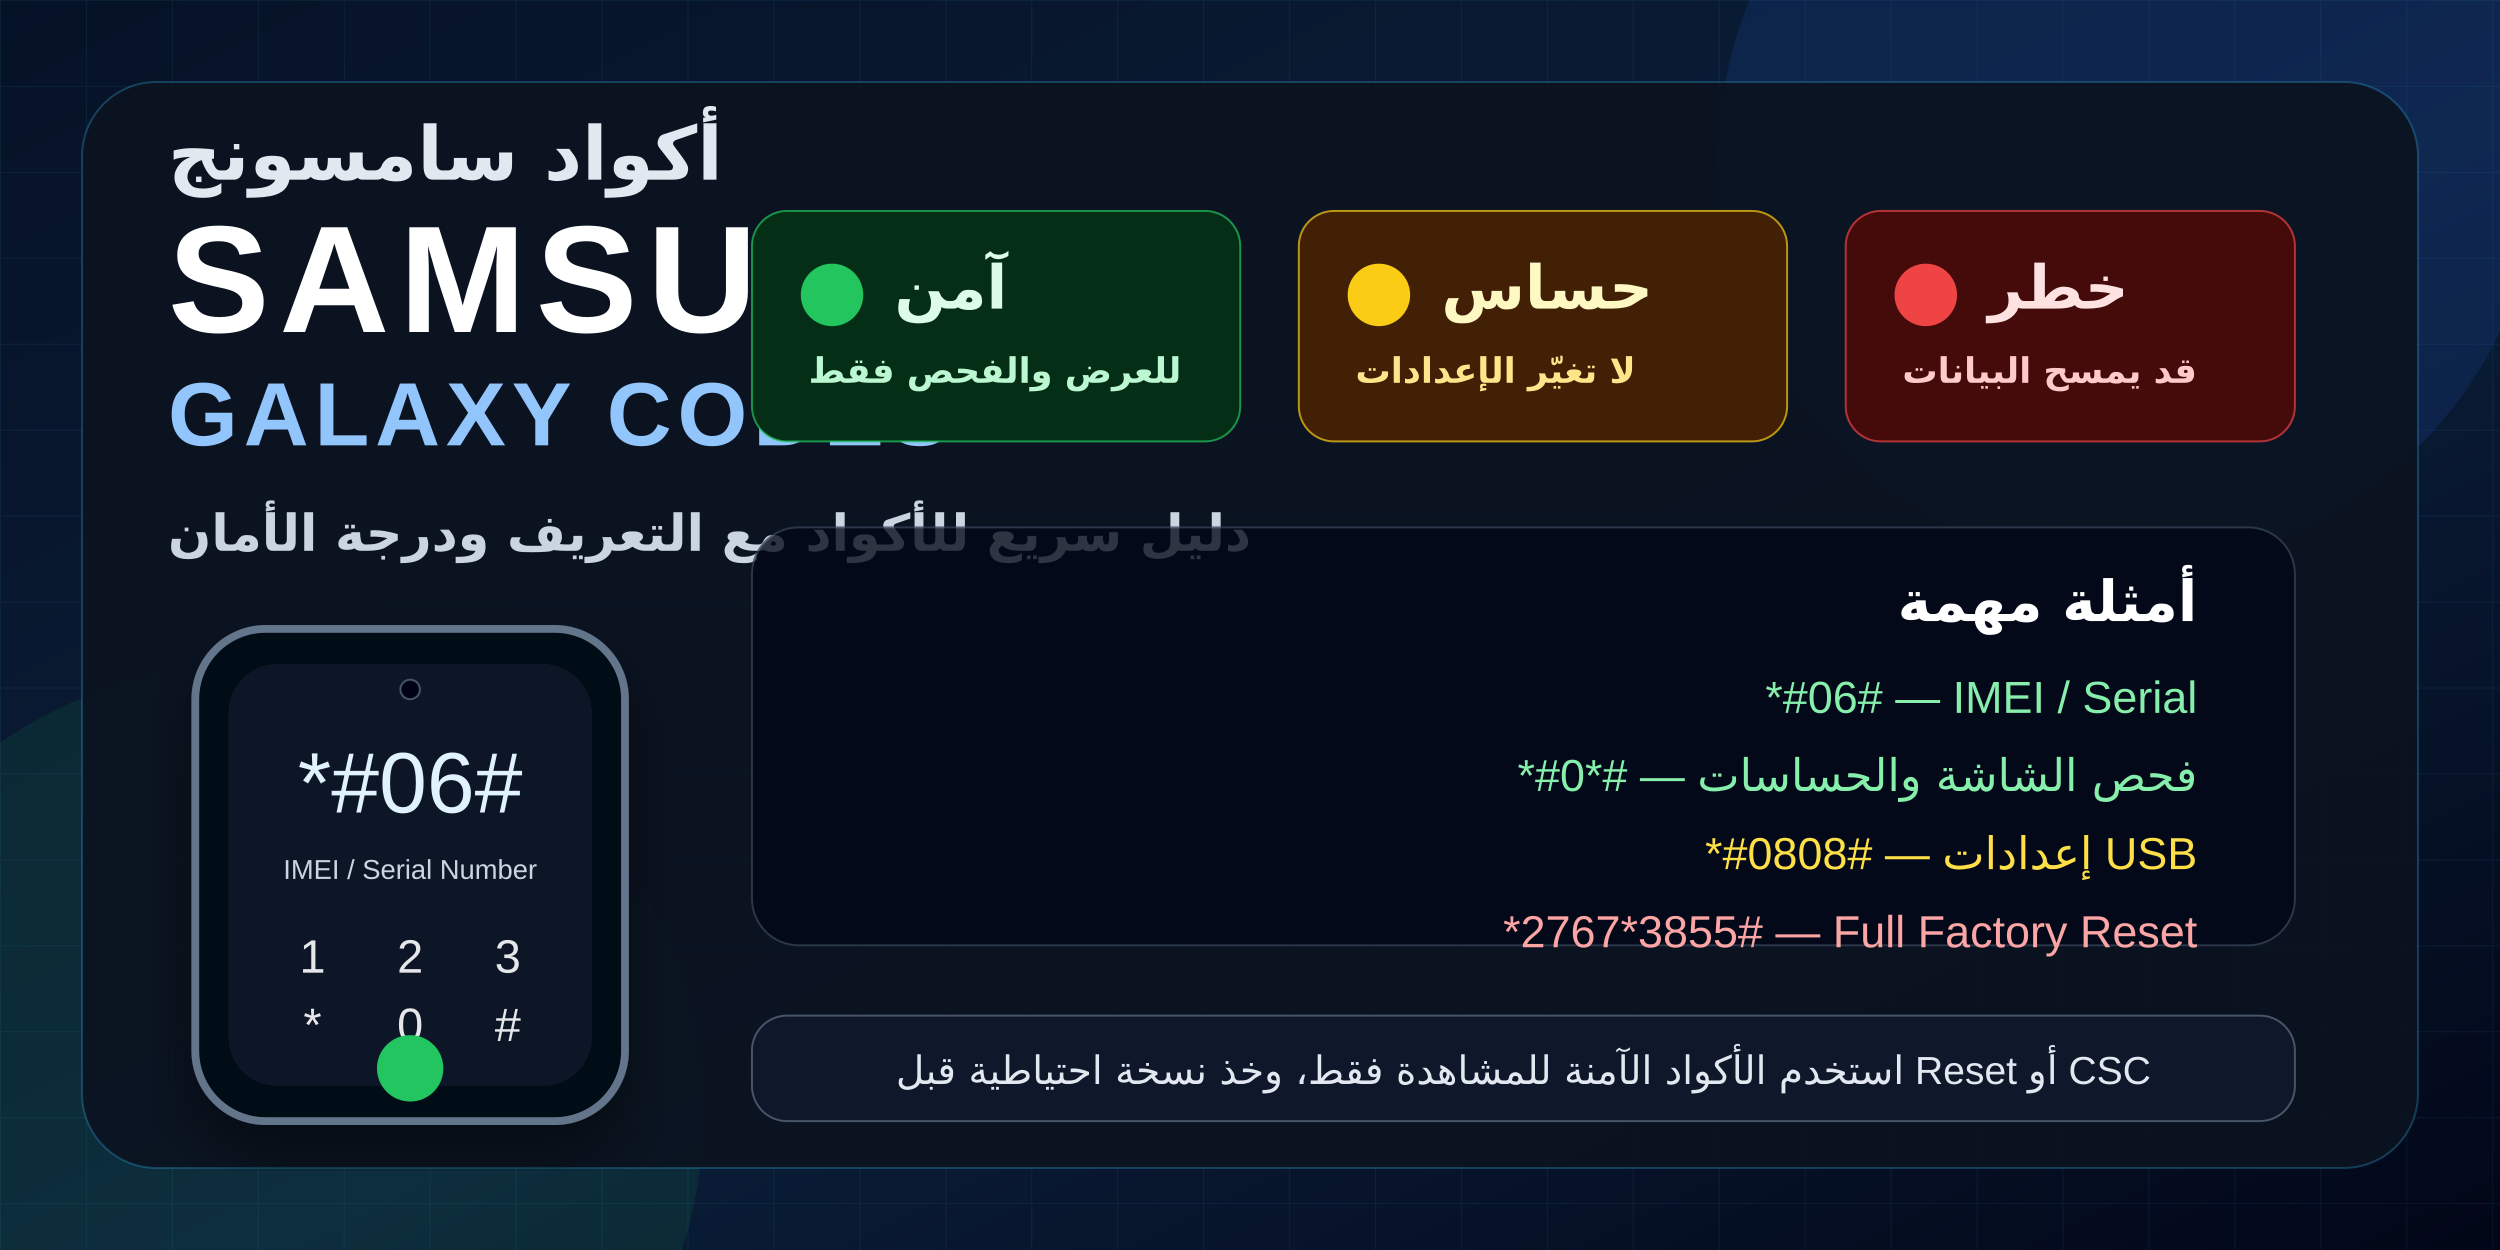
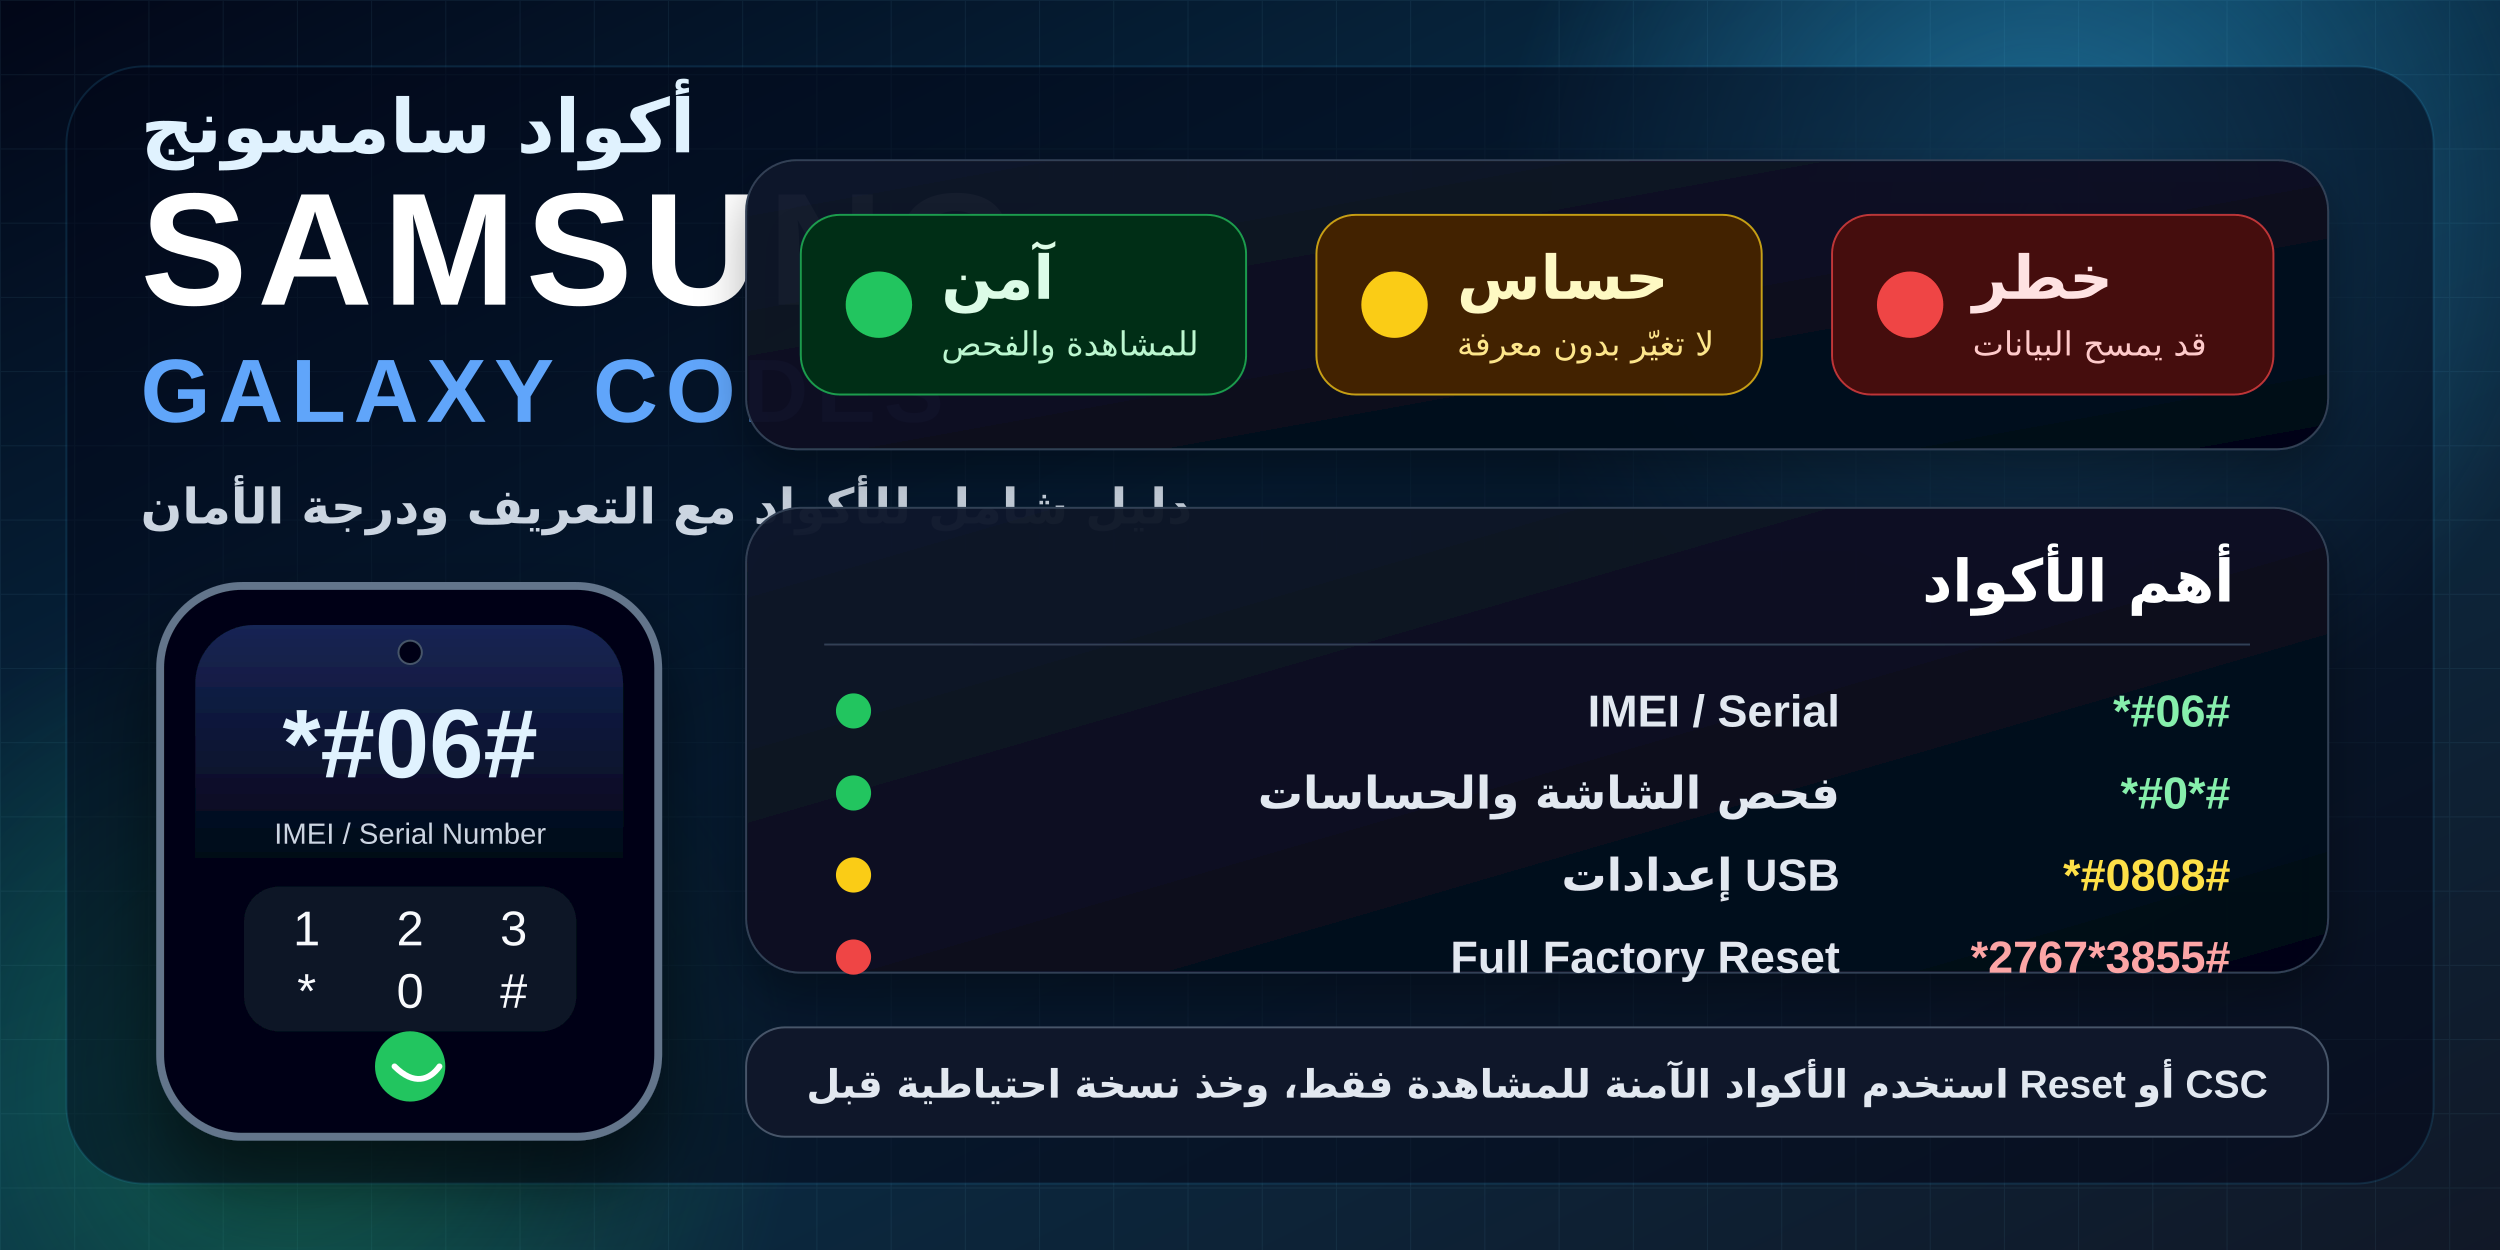
<svg xmlns="http://www.w3.org/2000/svg" width="1280" height="640" viewBox="0 0 1280 640">
  <defs>
    <linearGradient id="bg" x1="0" y1="0" x2="1" y2="1">
-       <stop offset="0" stop-color="#061226" />
-       <stop offset="0.55" stop-color="#0b1f3a" />
+       <stop offset="0" stop-color="#020617" />
+       <stop offset="0.45" stop-color="#082f49" />
+       <stop offset="1" stop-color="#111827" />
+     </linearGradient>
+     <radialGradient id="glowBlue" cx="50%" cy="50%" r="50%">
+       <stop offset="0" stop-color="#38bdf8" stop-opacity="0.45" />
+       <stop offset="1" stop-color="#38bdf8" stop-opacity="0" />
+     </radialGradient>
+     <radialGradient id="glowGreen" cx="50%" cy="50%" r="50%">
+       <stop offset="0" stop-color="#22c55e" stop-opacity="0.32" />
+       <stop offset="1" stop-color="#22c55e" stop-opacity="0" />
+     </radialGradient>
+     <linearGradient id="phoneGlass" x1="0" y1="0" x2="0" y2="1">
+       <stop offset="0" stop-color="#172554" />
+       <stop offset="0.5" stop-color="#020617" />
      <stop offset="1" stop-color="#020617" />
    </linearGradient>
-     <filter id="shadow">
-       <feDropShadow dx="0" dy="18" stdDeviation="16" flood-color="#000" flood-opacity=".45" />
+     <linearGradient id="panel" x1="0" y1="0" x2="1" y2="1">
+       <stop offset="0" stop-color="#0f172a" stop-opacity="0.96" />
+       <stop offset="1" stop-color="#020617" stop-opacity="0.96" />
+     </linearGradient>
+     <filter id="shadow" x="-20%" y="-20%" width="140%" height="140%">
+       <feDropShadow dx="0" dy="22" stdDeviation="20" flood-color="#000" flood-opacity="0.55" />
    </filter>
-     <pattern id="grid" width="44" height="44" patternUnits="userSpaceOnUse">
-       <path d="M44 0H0V44" fill="none" stroke="#38bdf8" stroke-width="1" opacity=".08" />
+     <filter id="soft" x="-20%" y="-20%" width="140%" height="140%">
+       <feDropShadow dx="0" dy="12" stdDeviation="12" flood-color="#000" flood-opacity="0.32" />
+     </filter>
+     <pattern id="grid" width="38" height="38" patternUnits="userSpaceOnUse">
+       <path d="M38 0H0V38" fill="none" stroke="#7dd3fc" stroke-width="1" opacity="0.07" />
    </pattern>
  </defs>
  <rect width="1280" height="640" fill="url(#bg)" />
  <rect width="1280" height="640" fill="url(#grid)" />
-   <circle cx="1090" cy="80" r="210" fill="#2563eb" opacity=".13" />
-   <circle cx="130" cy="570" r="230" fill="#22c55e" opacity=".09" />
-   <rect x="42" y="42" width="1196" height="556" rx="38" fill="#0b1220" opacity=".92" stroke="#38bdf8" stroke-opacity=".30" />
-   <g transform="translate(86 92)">
-     <text x="0" y="0" font-family="Arial,Tahoma,sans-serif" font-size="38" font-weight="800" fill="#e2e8f0">أكواد سامسونج</text>
-     <text x="0" y="78" font-family="Arial,Tahoma,sans-serif" font-size="78" font-weight="900" letter-spacing="5" fill="#fff">SAMSUNG</text>
-     <text x="0" y="136" font-family="Arial,Tahoma,sans-serif" font-size="46" font-weight="900" letter-spacing="3" fill="#93c5fd">GALAXY CODES</text>
-     <text x="0" y="190" font-family="Arial,Tahoma,sans-serif" font-size="26" font-weight="700" fill="#cbd5e1">دليل سريع للأكواد مع التعريف ودرجة الأمان</text>
+   <circle cx="1045" cy="110" r="280" fill="url(#glowBlue)" />
+   <circle cx="150" cy="560" r="260" fill="url(#glowGreen)" />
+   <rect x="34" y="34" width="1212" height="572" rx="40" fill="#020617" opacity="0.52" stroke="#38bdf8" stroke-opacity="0.26" />
+   <g transform="translate(72 78)">
+     <text x="0" y="0" font-family="Arial,Tahoma,sans-serif" font-size="38" font-weight="900" fill="#e0f2fe">أكواد سامسونج</text>
+     <text x="0" y="78" font-family="Arial,Tahoma,sans-serif" font-size="82" font-weight="900" letter-spacing="5" fill="#ffffff">SAMSUNG</text>
+     <text x="0" y="138" font-family="Arial,Tahoma,sans-serif" font-size="46" font-weight="900" letter-spacing="4" fill="#60a5fa">GALAXY CODES</text>
+     <text x="0" y="190" font-family="Arial,Tahoma,sans-serif" font-size="25" font-weight="700" fill="#cbd5e1">دليل شامل للأكواد مع التعريف ودرجة الأمان</text>
  </g>
-   <g transform="translate(100 322)" filter="url(#shadow)">
-     <rect width="220" height="252" rx="36" fill="#030712" stroke="#64748b" stroke-width="4" />
-     <rect x="17" y="18" width="186" height="216" rx="25" fill="#111827" />
-     <circle cx="110" cy="31" r="5" fill="#020617" stroke="#475569" />
-     <text x="110" y="94" text-anchor="middle" font-family="Arial" font-size="44" fill="#e0f2fe">*#06#</text>
-     <text x="110" y="128" text-anchor="middle" font-family="Arial" font-size="14" fill="#cbd5e1">IMEI / Serial Number</text>
-     <text x="60" y="176" text-anchor="middle" font-family="Arial" font-size="24" fill="#e5e7eb">1</text>
-     <text x="110" y="176" text-anchor="middle" font-family="Arial" font-size="24" fill="#e5e7eb">2</text>
-     <text x="160" y="176" text-anchor="middle" font-family="Arial" font-size="24" fill="#e5e7eb">3</text>
-     <text x="60" y="211" text-anchor="middle" font-family="Arial" font-size="24" fill="#e5e7eb">*</text>
-     <text x="110" y="211" text-anchor="middle" font-family="Arial" font-size="24" fill="#e5e7eb">0</text>
-     <text x="160" y="211" text-anchor="middle" font-family="Arial" font-size="24" fill="#e5e7eb">#</text>
-     <circle cx="110" cy="225" r="17" fill="#22c55e" />
+   <g transform="translate(82 300)" filter="url(#shadow)">
+     <rect width="255" height="282" rx="42" fill="#020617" stroke="#64748b" stroke-width="4" />
+     <rect x="18" y="20" width="219" height="242" rx="30" fill="url(#phoneGlass)" />
+     <circle cx="128" cy="34" r="6" fill="#020617" stroke="#475569" />
+     <text x="128" y="98" text-anchor="middle" font-family="Arial,Tahoma,sans-serif" font-size="50" font-weight="800" fill="#e0f2fe">*#06#</text>
+     <text x="128" y="132" text-anchor="middle" font-family="Arial,Tahoma,sans-serif" font-size="15" fill="#cbd5e1">IMEI / Serial Number</text>
+     <rect x="43" y="154" width="170" height="74" rx="18" fill="#0f172a" opacity="0.88" />
+     <text x="75" y="184" text-anchor="middle" font-family="Arial" font-size="25" fill="#f8fafc">1</text>
+     <text x="128" y="184" text-anchor="middle" font-family="Arial" font-size="25" fill="#f8fafc">2</text>
+     <text x="181" y="184" text-anchor="middle" font-family="Arial" font-size="25" fill="#f8fafc">3</text>
+     <text x="75" y="216" text-anchor="middle" font-family="Arial" font-size="25" fill="#f8fafc">*</text>
+     <text x="128" y="216" text-anchor="middle" font-family="Arial" font-size="25" fill="#f8fafc">0</text>
+     <text x="181" y="216" text-anchor="middle" font-family="Arial" font-size="25" fill="#f8fafc">#</text>
+     <circle cx="128" cy="246" r="18" fill="#22c55e" />
+     <path d="M120 246c10 10 18 7 23 0" fill="none" stroke="#fff" stroke-width="3" stroke-linecap="round" />
  </g>
-   <g font-family="Arial,Tahoma,sans-serif" font-weight="800">
-     <rect x="385" y="108" width="250" height="118" rx="18" fill="#052e16" stroke="#22c55e" stroke-opacity=".7" />
-     <circle cx="426" cy="151" r="16" fill="#22c55e" />
-     <text x="458" y="158" font-size="31" fill="#dcfce7">آمن</text>
-     <text x="414" y="196" font-size="18" fill="#bbf7d0">للعرض والفحص فقط</text>
-     <rect x="665" y="108" width="250" height="118" rx="18" fill="#422006" stroke="#facc15" stroke-opacity=".7" />
-     <circle cx="706" cy="151" r="16" fill="#facc15" />
-     <text x="738" y="158" font-size="31" fill="#fef9c3">حساس</text>
-     <text x="694" y="196" font-size="18" fill="#fde68a">لا تغيّر الإعدادات</text>
-     <rect x="945" y="108" width="230" height="118" rx="18" fill="#450a0a" stroke="#ef4444" stroke-opacity=".7" />
-     <circle cx="986" cy="151" r="16" fill="#ef4444" />
-     <text x="1018" y="158" font-size="31" fill="#fee2e2">خطر</text>
-     <text x="974" y="196" font-size="18" fill="#fecaca">قد يمسح البيانات</text>
+   <g transform="translate(382 82)" filter="url(#soft)" font-family="Arial,Tahoma,sans-serif">
+     <rect x="0" y="0" width="810" height="148" rx="26" fill="url(#panel)" stroke="#334155" />
+     <g transform="translate(28 28)">
+       <rect width="228" height="92" rx="20" fill="#052e16" stroke="#22c55e" stroke-opacity="0.75" />
+       <circle cx="40" cy="46" r="17" fill="#22c55e" />
+       <text x="72" y="43" font-size="31" font-weight="900" fill="#dcfce7">آمن</text>
+       <text x="72" y="72" font-size="17" fill="#bbf7d0">للمشاهدة والفحص</text>
+     </g>
+     <g transform="translate(292 28)">
+       <rect width="228" height="92" rx="20" fill="#422006" stroke="#facc15" stroke-opacity="0.75" />
+       <circle cx="40" cy="46" r="17" fill="#facc15" />
+       <text x="72" y="43" font-size="31" font-weight="900" fill="#fef9c3">حساس</text>
+       <text x="72" y="72" font-size="17" fill="#fde68a">لا تغيّر بدون معرفة</text>
+     </g>
+     <g transform="translate(556 28)">
+       <rect width="226" height="92" rx="20" fill="#450a0a" stroke="#ef4444" stroke-opacity="0.75" />
+       <circle cx="40" cy="46" r="17" fill="#ef4444" />
+       <text x="72" y="43" font-size="31" font-weight="900" fill="#fee2e2">خطر</text>
+       <text x="72" y="72" font-size="17" fill="#fecaca">قد يمسح البيانات</text>
+     </g>
  </g>
-   <rect x="385" y="270" width="790" height="214" rx="24" fill="#020617" opacity=".78" stroke="#334155" />
-   <text x="1125" y="318" text-anchor="end" font-family="Arial,Tahoma,sans-serif" font-size="29" font-weight="900" fill="#fff">أمثلة مهمة</text>
-   <text x="1125" y="365" text-anchor="end" font-family="Arial,Tahoma,sans-serif" font-size="23" fill="#86efac">*#06# — IMEI / Serial</text>
-   <text x="1125" y="405" text-anchor="end" font-family="Arial,Tahoma,sans-serif" font-size="23" fill="#86efac">*#0*# — فحص الشاشة والحساسات</text>
-   <text x="1125" y="445" text-anchor="end" font-family="Arial,Tahoma,sans-serif" font-size="23" fill="#fde047">*#0808# — إعدادات USB</text>
-   <text x="1125" y="485" text-anchor="end" font-family="Arial,Tahoma,sans-serif" font-size="23" fill="#fca5a5">*2767*3855# — Full Factory Reset</text>
-   <rect x="385" y="520" width="790" height="54" rx="18" fill="#0f172a" stroke="#475569" />
-   <text x="780" y="555" text-anchor="middle" font-family="Arial,Tahoma,sans-serif" font-size="20" fill="#e2e8f0">استخدم الأكواد الآمنة للمشاهدة فقط، وخذ نسخة احتياطية قبل Reset أو CSC</text>
+   <g transform="translate(382 260)" filter="url(#soft)" font-family="Arial,Tahoma,sans-serif">
+     <rect width="810" height="238" rx="28" fill="url(#panel)" stroke="#334155" />
+     <text x="762" y="48" text-anchor="end" font-size="30" font-weight="900" fill="#ffffff">أهم الأكواد</text>
+     <line x1="40" y1="70" x2="770" y2="70" stroke="#334155" />
+     <g font-size="23" font-weight="700">
+       <text x="760" y="112" text-anchor="end" fill="#86efac">*#06#</text>
+       <text x="560" y="112" text-anchor="end" fill="#e2e8f0">IMEI / Serial</text>
+       <circle cx="55" cy="104" r="9" fill="#22c55e" />
+       <text x="760" y="154" text-anchor="end" fill="#86efac">*#0*#</text>
+       <text x="560" y="154" text-anchor="end" fill="#e2e8f0">فحص الشاشة والحساسات</text>
+       <circle cx="55" cy="146" r="9" fill="#22c55e" />
+       <text x="760" y="196" text-anchor="end" fill="#fde047">*#0808#</text>
+       <text x="560" y="196" text-anchor="end" fill="#e2e8f0">إعدادات USB</text>
+       <circle cx="55" cy="188" r="9" fill="#facc15" />
+       <text x="760" y="238" text-anchor="end" fill="#fca5a5">*2767*3855#</text>
+       <text x="560" y="238" text-anchor="end" fill="#e2e8f0">Full Factory Reset</text>
+       <circle cx="55" cy="230" r="9" fill="#ef4444" />
+     </g>
+   </g>
+   <g transform="translate(382 526)" font-family="Arial,Tahoma,sans-serif">
+     <rect width="810" height="56" rx="20" fill="#0f172a" stroke="#475569" />
+     <text x="405" y="36" text-anchor="middle" font-size="20" font-weight="700" fill="#e2e8f0">استخدم الأكواد الآمنة للمشاهدة فقط، وخذ نسخة احتياطية قبل Reset أو CSC</text>
+   </g>
</svg>
